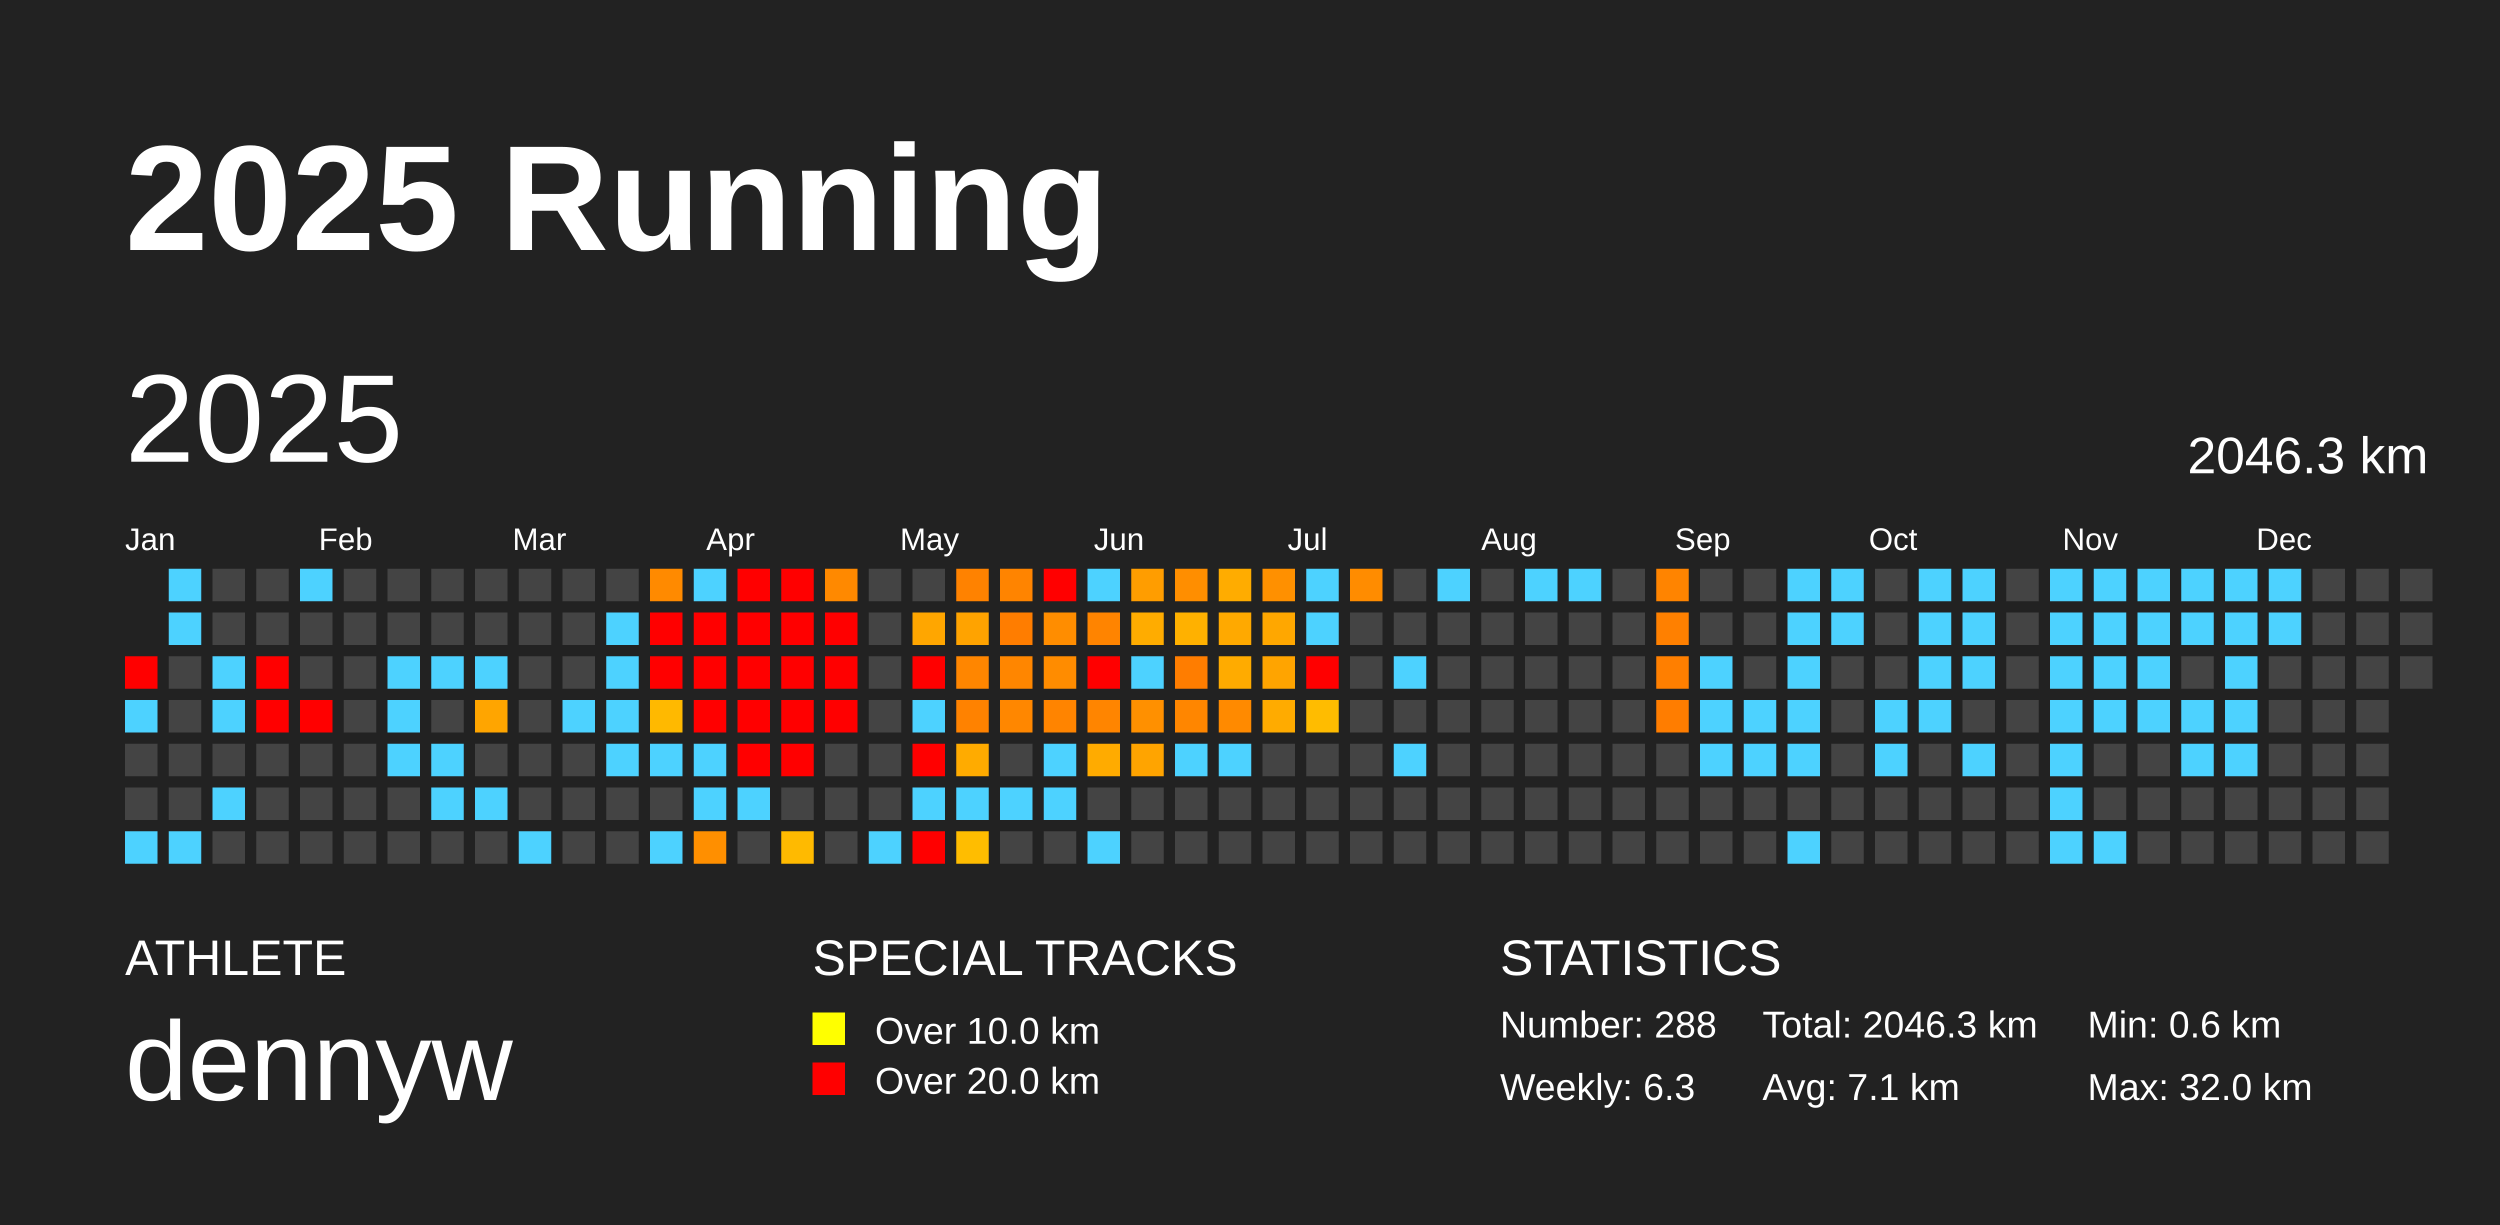
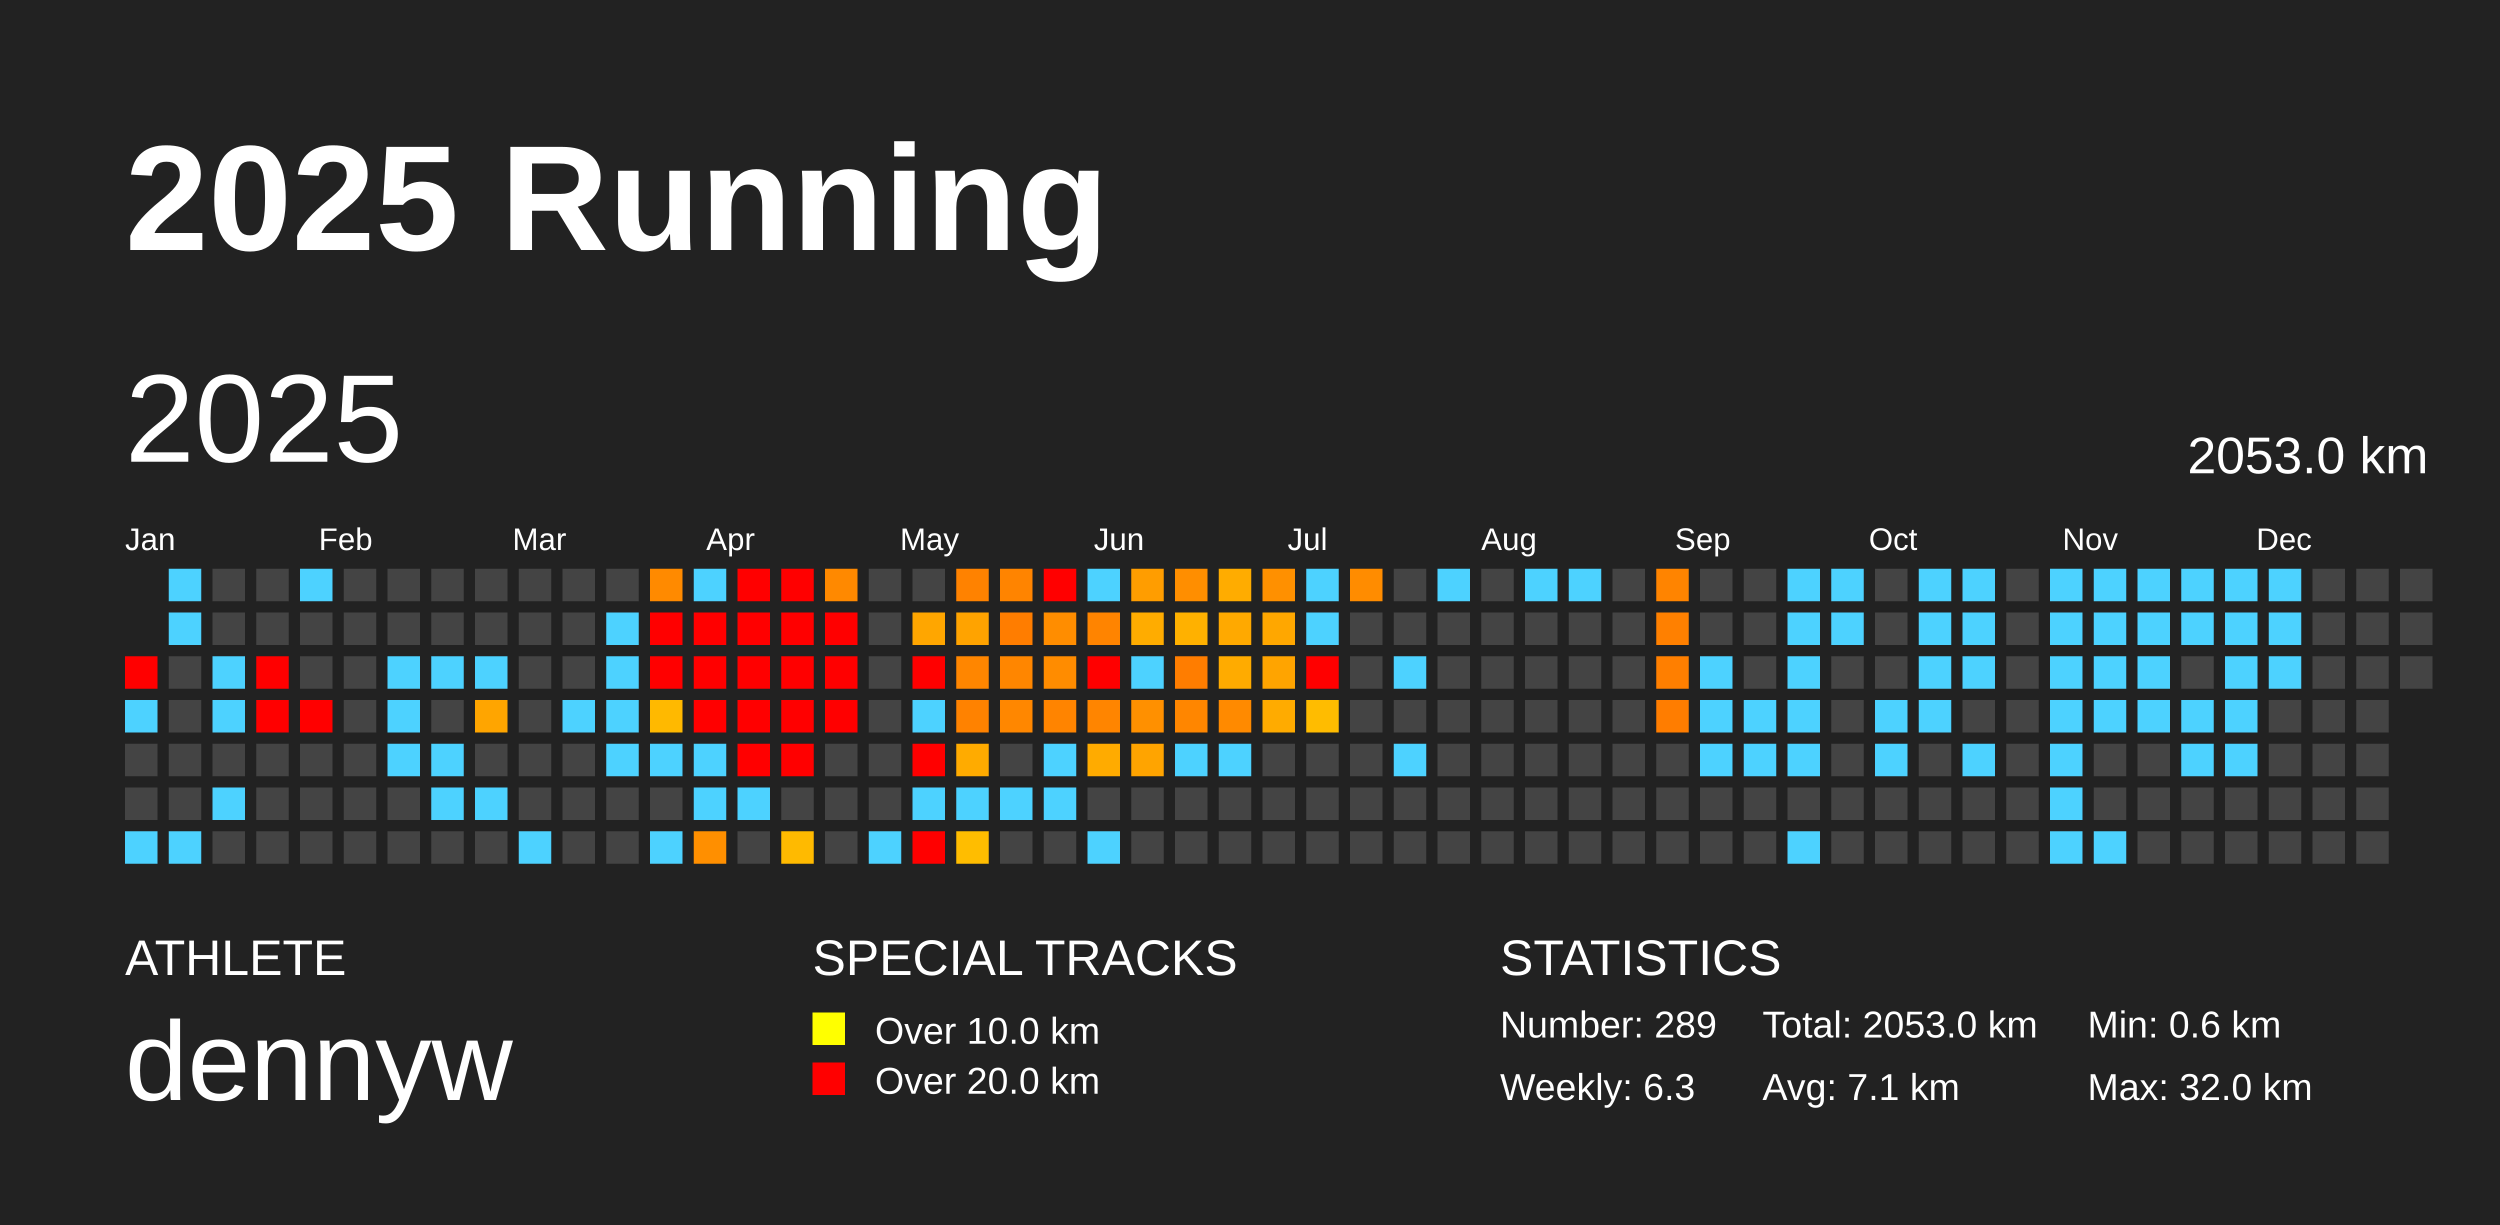
<svg xmlns="http://www.w3.org/2000/svg" baseProfile="full" height="98mm" version="1.1" viewBox="0,0,200,98" width="200mm">
  <defs />
  <rect fill="#222222" height="98" width="200" x="0" y="0" />
  <text fill="#FFFFFF" style="font-size:12px; font-family:Arial; font-weight:bold;" x="10" y="20">2025 Running</text>
  <text fill="#FFFFFF" style="font-size:4px; font-family:Arial" x="10" y="78">ATHLETE</text>
  <text fill="#FFFFFF" style="font-size:9px; font-family:Arial" x="10" y="88">dennyw</text>
  <text fill="#FFFFFF" style="font-size:4px; font-family:Arial" x="65" y="78">SPECIAL TRACKS</text>
  <rect fill="yellow" height="2.6" width="2.6" x="65" y="81" />
  <text fill="#FFFFFF" style="font-size:3px; font-family:Arial" x="70" y="83.5">Over 10.0 km</text>
  <rect fill="red" height="2.6" width="2.6" x="65" y="85" />
  <text fill="#FFFFFF" style="font-size:3px; font-family:Arial" x="70" y="87.5">Over 20.0 km</text>
  <text fill="#FFFFFF" style="font-size:4px; font-family:Arial" x="120" y="78">STATISTICS</text>
-   <text fill="#FFFFFF" style="font-size:3px; font-family:Arial" x="120" y="83">Number: 288</text>
+   <text fill="#FFFFFF" style="font-size:3px; font-family:Arial" x="120" y="83">Number: 289</text>
  <text fill="#FFFFFF" style="font-size:3px; font-family:Arial" x="120" y="88">Weekly: 6.3</text>
-   <text fill="#FFFFFF" style="font-size:3px; font-family:Arial" x="141" y="83">Total: 2046.3 km</text>
+   <text fill="#FFFFFF" style="font-size:3px; font-family:Arial" x="141" y="83">Total: 2053.0 km</text>
  <text fill="#FFFFFF" style="font-size:3px; font-family:Arial" x="141" y="88">Avg: 7.1 km</text>
  <text fill="#FFFFFF" style="font-size:3px; font-family:Arial" x="167" y="83">Min: 0.6 km</text>
  <text fill="#FFFFFF" style="font-size:3px; font-family:Arial" x="167" y="88">Max: 32.0 km</text>
  <text dominant-baseline="hanging" fill="#FFFFFF" style="font-size:10.0px; font-family:Arial;" x="10" y="30">2025</text>
-   <text dominant-baseline="hanging" fill="#FFFFFF" style="font-size:4.125px; font-family:Arial;" x="175" y="35">2046.3 km</text>
+   <text dominant-baseline="hanging" fill="#FFFFFF" style="font-size:4.125px; font-family:Arial;" x="175" y="35">2053.0 km</text>
  <text fill="#FFFFFF" style="font-size:2.5px; font-family:Arial" x="10.0" y="44">Jan</text>
  <text fill="#FFFFFF" style="font-size:2.5px; font-family:Arial" x="25.5" y="44">Feb</text>
  <text fill="#FFFFFF" style="font-size:2.5px; font-family:Arial" x="41.0" y="44">Mar</text>
  <text fill="#FFFFFF" style="font-size:2.5px; font-family:Arial" x="56.5" y="44">Apr</text>
  <text fill="#FFFFFF" style="font-size:2.5px; font-family:Arial" x="72.0" y="44">May</text>
  <text fill="#FFFFFF" style="font-size:2.5px; font-family:Arial" x="87.5" y="44">Jun</text>
  <text fill="#FFFFFF" style="font-size:2.5px; font-family:Arial" x="103.0" y="44">Jul</text>
  <text fill="#FFFFFF" style="font-size:2.5px; font-family:Arial" x="118.5" y="44">Aug</text>
  <text fill="#FFFFFF" style="font-size:2.5px; font-family:Arial" x="134.0" y="44">Sep</text>
  <text fill="#FFFFFF" style="font-size:2.5px; font-family:Arial" x="149.5" y="44">Oct</text>
  <text fill="#FFFFFF" style="font-size:2.5px; font-family:Arial" x="165.0" y="44">Nov</text>
  <text fill="#FFFFFF" style="font-size:2.5px; font-family:Arial" x="180.5" y="44">Dec</text>
  <rect fill="red" height="2.6" width="2.6" x="10.0" y="52.5" />
  <rect fill="#4dd2ff" height="2.6" width="2.6" x="10.0" y="56.0" />
  <rect fill="#444444" height="2.6" width="2.6" x="10.0" y="59.5" />
  <rect fill="#444444" height="2.6" width="2.6" x="10.0" y="63.0" />
  <rect fill="#4dd2ff" height="2.6" width="2.6" x="10.0" y="66.5" />
  <rect fill="#4dd2ff" height="2.6" width="2.6" x="13.5" y="45.5" />
  <rect fill="#4dd2ff" height="2.6" width="2.6" x="13.5" y="49.0" />
  <rect fill="#444444" height="2.6" width="2.6" x="13.5" y="52.5" />
  <rect fill="#444444" height="2.6" width="2.6" x="13.5" y="56.0" />
  <rect fill="#444444" height="2.6" width="2.6" x="13.5" y="59.5" />
  <rect fill="#444444" height="2.6" width="2.6" x="13.5" y="63.0" />
  <rect fill="#4dd2ff" height="2.6" width="2.6" x="13.5" y="66.5" />
  <rect fill="#444444" height="2.6" width="2.6" x="17.0" y="45.5" />
  <rect fill="#444444" height="2.6" width="2.6" x="17.0" y="49.0" />
  <rect fill="#4dd2ff" height="2.6" width="2.6" x="17.0" y="52.5" />
  <rect fill="#4dd2ff" height="2.6" width="2.6" x="17.0" y="56.0" />
  <rect fill="#444444" height="2.6" width="2.6" x="17.0" y="59.5" />
  <rect fill="#4dd2ff" height="2.6" width="2.6" x="17.0" y="63.0" />
  <rect fill="#444444" height="2.6" width="2.6" x="17.0" y="66.5" />
  <rect fill="#444444" height="2.6" width="2.6" x="20.5" y="45.5" />
  <rect fill="#444444" height="2.6" width="2.6" x="20.5" y="49.0" />
  <rect fill="red" height="2.6" width="2.6" x="20.5" y="52.5" />
  <rect fill="red" height="2.6" width="2.6" x="20.5" y="56.0" />
  <rect fill="#444444" height="2.6" width="2.6" x="20.5" y="59.5" />
  <rect fill="#444444" height="2.6" width="2.6" x="20.5" y="63.0" />
  <rect fill="#444444" height="2.6" width="2.6" x="20.5" y="66.5" />
  <rect fill="#4dd2ff" height="2.6" width="2.6" x="24.0" y="45.5" />
  <rect fill="#444444" height="2.6" width="2.6" x="24.0" y="49.0" />
  <rect fill="#444444" height="2.6" width="2.6" x="24.0" y="52.5" />
  <rect fill="red" height="2.6" width="2.6" x="24.0" y="56.0" />
  <rect fill="#444444" height="2.6" width="2.6" x="24.0" y="59.5" />
  <rect fill="#444444" height="2.6" width="2.6" x="24.0" y="63.0" />
  <rect fill="#444444" height="2.6" width="2.6" x="24.0" y="66.5" />
  <rect fill="#444444" height="2.6" width="2.6" x="27.5" y="45.5" />
  <rect fill="#444444" height="2.6" width="2.6" x="27.5" y="49.0" />
  <rect fill="#444444" height="2.6" width="2.6" x="27.5" y="52.5" />
  <rect fill="#444444" height="2.6" width="2.6" x="27.5" y="56.0" />
  <rect fill="#444444" height="2.6" width="2.6" x="27.5" y="59.5" />
  <rect fill="#444444" height="2.6" width="2.6" x="27.5" y="63.0" />
  <rect fill="#444444" height="2.6" width="2.6" x="27.5" y="66.5" />
  <rect fill="#444444" height="2.6" width="2.6" x="31.0" y="45.5" />
  <rect fill="#444444" height="2.6" width="2.6" x="31.0" y="49.0" />
  <rect fill="#4dd2ff" height="2.6" width="2.6" x="31.0" y="52.5" />
  <rect fill="#4dd2ff" height="2.6" width="2.6" x="31.0" y="56.0" />
  <rect fill="#4dd2ff" height="2.6" width="2.6" x="31.0" y="59.5" />
  <rect fill="#444444" height="2.6" width="2.6" x="31.0" y="63.0" />
  <rect fill="#444444" height="2.6" width="2.6" x="31.0" y="66.5" />
  <rect fill="#444444" height="2.6" width="2.6" x="34.5" y="45.5" />
  <rect fill="#444444" height="2.6" width="2.6" x="34.5" y="49.0" />
  <rect fill="#4dd2ff" height="2.6" width="2.6" x="34.5" y="52.5" />
  <rect fill="#444444" height="2.6" width="2.6" x="34.5" y="56.0" />
  <rect fill="#4dd2ff" height="2.6" width="2.6" x="34.5" y="59.5" />
  <rect fill="#4dd2ff" height="2.6" width="2.6" x="34.5" y="63.0" />
  <rect fill="#444444" height="2.6" width="2.6" x="34.5" y="66.5" />
  <rect fill="#444444" height="2.6" width="2.6" x="38.0" y="45.5" />
  <rect fill="#444444" height="2.6" width="2.6" x="38.0" y="49.0" />
  <rect fill="#4dd2ff" height="2.6" width="2.6" x="38.0" y="52.5" />
  <rect fill="#ffa500" height="2.6" width="2.6" x="38.0" y="56.0" />
  <rect fill="#444444" height="2.6" width="2.6" x="38.0" y="59.5" />
  <rect fill="#4dd2ff" height="2.6" width="2.6" x="38.0" y="63.0" />
  <rect fill="#444444" height="2.6" width="2.6" x="38.0" y="66.5" />
  <rect fill="#444444" height="2.6" width="2.6" x="41.5" y="45.5" />
  <rect fill="#444444" height="2.6" width="2.6" x="41.5" y="49.0" />
  <rect fill="#444444" height="2.6" width="2.6" x="41.5" y="52.5" />
  <rect fill="#444444" height="2.6" width="2.6" x="41.5" y="56.0" />
  <rect fill="#444444" height="2.6" width="2.6" x="41.5" y="59.5" />
  <rect fill="#444444" height="2.6" width="2.6" x="41.5" y="63.0" />
  <rect fill="#4dd2ff" height="2.6" width="2.6" x="41.5" y="66.5" />
  <rect fill="#444444" height="2.6" width="2.6" x="45.0" y="45.5" />
  <rect fill="#444444" height="2.6" width="2.6" x="45.0" y="49.0" />
  <rect fill="#444444" height="2.6" width="2.6" x="45.0" y="52.5" />
  <rect fill="#4dd2ff" height="2.6" width="2.6" x="45.0" y="56.0" />
  <rect fill="#444444" height="2.6" width="2.6" x="45.0" y="59.5" />
  <rect fill="#444444" height="2.6" width="2.6" x="45.0" y="63.0" />
  <rect fill="#444444" height="2.6" width="2.6" x="45.0" y="66.5" />
  <rect fill="#444444" height="2.6" width="2.6" x="48.5" y="45.5" />
  <rect fill="#4dd2ff" height="2.6" width="2.6" x="48.5" y="49.0" />
  <rect fill="#4dd2ff" height="2.6" width="2.6" x="48.5" y="52.5" />
  <rect fill="#4dd2ff" height="2.6" width="2.6" x="48.5" y="56.0" />
  <rect fill="#4dd2ff" height="2.6" width="2.6" x="48.5" y="59.5" />
  <rect fill="#444444" height="2.6" width="2.6" x="48.5" y="63.0" />
  <rect fill="#444444" height="2.6" width="2.6" x="48.5" y="66.5" />
  <rect fill="#ff8a00" height="2.6" width="2.6" x="52.0" y="45.5" />
  <rect fill="red" height="2.6" width="2.6" x="52.0" y="49.0" />
  <rect fill="red" height="2.6" width="2.6" x="52.0" y="52.5" />
  <rect fill="#ffb900" height="2.6" width="2.6" x="52.0" y="56.0" />
  <rect fill="#4dd2ff" height="2.6" width="2.6" x="52.0" y="59.5" />
  <rect fill="#444444" height="2.6" width="2.6" x="52.0" y="63.0" />
  <rect fill="#4dd2ff" height="2.6" width="2.6" x="52.0" y="66.5" />
  <rect fill="#4dd2ff" height="2.6" width="2.6" x="55.5" y="45.5" />
  <rect fill="red" height="2.6" width="2.6" x="55.5" y="49.0" />
  <rect fill="red" height="2.6" width="2.6" x="55.5" y="52.5" />
  <rect fill="red" height="2.6" width="2.6" x="55.5" y="56.0" />
  <rect fill="#4dd2ff" height="2.6" width="2.6" x="55.5" y="59.5" />
  <rect fill="#4dd2ff" height="2.6" width="2.6" x="55.5" y="63.0" />
  <rect fill="#ff8f00" height="2.6" width="2.6" x="55.5" y="66.5" />
  <rect fill="red" height="2.6" width="2.6" x="59.0" y="45.5" />
  <rect fill="red" height="2.6" width="2.6" x="59.0" y="49.0" />
  <rect fill="red" height="2.6" width="2.6" x="59.0" y="52.5" />
  <rect fill="red" height="2.6" width="2.6" x="59.0" y="56.0" />
  <rect fill="red" height="2.6" width="2.6" x="59.0" y="59.5" />
  <rect fill="#4dd2ff" height="2.6" width="2.6" x="59.0" y="63.0" />
  <rect fill="#444444" height="2.6" width="2.6" x="59.0" y="66.5" />
  <rect fill="red" height="2.6" width="2.6" x="62.5" y="45.5" />
  <rect fill="red" height="2.6" width="2.6" x="62.5" y="49.0" />
  <rect fill="red" height="2.6" width="2.6" x="62.5" y="52.5" />
  <rect fill="red" height="2.6" width="2.6" x="62.5" y="56.0" />
  <rect fill="red" height="2.6" width="2.6" x="62.5" y="59.5" />
  <rect fill="#444444" height="2.6" width="2.6" x="62.5" y="63.0" />
  <rect fill="#ffba00" height="2.6" width="2.6" x="62.5" y="66.5" />
  <rect fill="#ff8900" height="2.6" width="2.6" x="66.0" y="45.5" />
  <rect fill="red" height="2.6" width="2.6" x="66.0" y="49.0" />
  <rect fill="red" height="2.6" width="2.6" x="66.0" y="52.5" />
  <rect fill="red" height="2.6" width="2.6" x="66.0" y="56.0" />
  <rect fill="#444444" height="2.6" width="2.6" x="66.0" y="59.5" />
  <rect fill="#444444" height="2.6" width="2.6" x="66.0" y="63.0" />
  <rect fill="#444444" height="2.6" width="2.6" x="66.0" y="66.5" />
  <rect fill="#444444" height="2.6" width="2.6" x="69.5" y="45.5" />
  <rect fill="#444444" height="2.6" width="2.6" x="69.5" y="49.0" />
  <rect fill="#444444" height="2.6" width="2.6" x="69.5" y="52.5" />
  <rect fill="#444444" height="2.6" width="2.6" x="69.5" y="56.0" />
  <rect fill="#444444" height="2.6" width="2.6" x="69.5" y="59.5" />
  <rect fill="#444444" height="2.6" width="2.6" x="69.5" y="63.0" />
  <rect fill="#4dd2ff" height="2.6" width="2.6" x="69.5" y="66.5" />
  <rect fill="#444444" height="2.6" width="2.6" x="73.0" y="45.5" />
  <rect fill="#ffa600" height="2.6" width="2.6" x="73.0" y="49.0" />
  <rect fill="red" height="2.6" width="2.6" x="73.0" y="52.5" />
  <rect fill="#4dd2ff" height="2.6" width="2.6" x="73.0" y="56.0" />
  <rect fill="red" height="2.6" width="2.6" x="73.0" y="59.5" />
  <rect fill="#4dd2ff" height="2.6" width="2.6" x="73.0" y="63.0" />
  <rect fill="red" height="2.6" width="2.6" x="73.0" y="66.5" />
  <rect fill="#ff8200" height="2.6" width="2.6" x="76.5" y="45.5" />
  <rect fill="#ffa300" height="2.6" width="2.6" x="76.5" y="49.0" />
  <rect fill="#ff8600" height="2.6" width="2.6" x="76.5" y="52.5" />
  <rect fill="#ff8200" height="2.6" width="2.6" x="76.5" y="56.0" />
  <rect fill="#ffab00" height="2.6" width="2.6" x="76.5" y="59.5" />
  <rect fill="#4dd2ff" height="2.6" width="2.6" x="76.5" y="63.0" />
  <rect fill="#ffbd00" height="2.6" width="2.6" x="76.5" y="66.5" />
  <rect fill="#ff8400" height="2.6" width="2.6" x="80.0" y="45.5" />
  <rect fill="#ff7d00" height="2.6" width="2.6" x="80.0" y="49.0" />
  <rect fill="#ff8600" height="2.6" width="2.6" x="80.0" y="52.5" />
  <rect fill="#ff8700" height="2.6" width="2.6" x="80.0" y="56.0" />
  <rect fill="#444444" height="2.6" width="2.6" x="80.0" y="59.5" />
  <rect fill="#4dd2ff" height="2.6" width="2.6" x="80.0" y="63.0" />
  <rect fill="#444444" height="2.6" width="2.6" x="80.0" y="66.5" />
  <rect fill="red" height="2.6" width="2.6" x="83.5" y="45.5" />
  <rect fill="#ff8d00" height="2.6" width="2.6" x="83.5" y="49.0" />
  <rect fill="#ff8c00" height="2.6" width="2.6" x="83.5" y="52.5" />
  <rect fill="#ff8400" height="2.6" width="2.6" x="83.5" y="56.0" />
  <rect fill="#4dd2ff" height="2.6" width="2.6" x="83.5" y="59.5" />
  <rect fill="#4dd2ff" height="2.6" width="2.6" x="83.5" y="63.0" />
  <rect fill="#444444" height="2.6" width="2.6" x="83.5" y="66.5" />
  <rect fill="#4dd2ff" height="2.6" width="2.6" x="87.0" y="45.5" />
  <rect fill="#ff8400" height="2.6" width="2.6" x="87.0" y="49.0" />
  <rect fill="red" height="2.6" width="2.6" x="87.0" y="52.5" />
  <rect fill="#ff8500" height="2.6" width="2.6" x="87.0" y="56.0" />
  <rect fill="#ffab00" height="2.6" width="2.6" x="87.0" y="59.5" />
  <rect fill="#444444" height="2.6" width="2.6" x="87.0" y="63.0" />
  <rect fill="#4dd2ff" height="2.6" width="2.6" x="87.0" y="66.5" />
  <rect fill="#ff9d00" height="2.6" width="2.6" x="90.5" y="45.5" />
  <rect fill="#ffac00" height="2.6" width="2.6" x="90.5" y="49.0" />
  <rect fill="#4dd2ff" height="2.6" width="2.6" x="90.5" y="52.5" />
  <rect fill="#ff9000" height="2.6" width="2.6" x="90.5" y="56.0" />
  <rect fill="#ffa400" height="2.6" width="2.6" x="90.5" y="59.5" />
  <rect fill="#444444" height="2.6" width="2.6" x="90.5" y="63.0" />
  <rect fill="#444444" height="2.6" width="2.6" x="90.5" y="66.5" />
  <rect fill="#ff8e00" height="2.6" width="2.6" x="94.0" y="45.5" />
  <rect fill="#ffb100" height="2.6" width="2.6" x="94.0" y="49.0" />
  <rect fill="#ff7d00" height="2.6" width="2.6" x="94.0" y="52.5" />
  <rect fill="#ff8600" height="2.6" width="2.6" x="94.0" y="56.0" />
  <rect fill="#4dd2ff" height="2.6" width="2.6" x="94.0" y="59.5" />
  <rect fill="#444444" height="2.6" width="2.6" x="94.0" y="63.0" />
  <rect fill="#444444" height="2.6" width="2.6" x="94.0" y="66.5" />
  <rect fill="#ffac00" height="2.6" width="2.6" x="97.5" y="45.5" />
  <rect fill="#ffa900" height="2.6" width="2.6" x="97.5" y="49.0" />
  <rect fill="#ffab00" height="2.6" width="2.6" x="97.5" y="52.5" />
  <rect fill="#ff8a00" height="2.6" width="2.6" x="97.5" y="56.0" />
  <rect fill="#4dd2ff" height="2.6" width="2.6" x="97.5" y="59.5" />
  <rect fill="#444444" height="2.6" width="2.6" x="97.5" y="63.0" />
  <rect fill="#444444" height="2.6" width="2.6" x="97.5" y="66.5" />
  <rect fill="#ff9000" height="2.6" width="2.6" x="101.0" y="45.5" />
  <rect fill="#ffa700" height="2.6" width="2.6" x="101.0" y="49.0" />
  <rect fill="#ffa400" height="2.6" width="2.6" x="101.0" y="52.5" />
  <rect fill="#ffab00" height="2.6" width="2.6" x="101.0" y="56.0" />
  <rect fill="#444444" height="2.6" width="2.6" x="101.0" y="59.5" />
  <rect fill="#444444" height="2.6" width="2.6" x="101.0" y="63.0" />
  <rect fill="#444444" height="2.6" width="2.6" x="101.0" y="66.5" />
  <rect fill="#4dd2ff" height="2.6" width="2.6" x="104.5" y="45.5" />
  <rect fill="#4dd2ff" height="2.6" width="2.6" x="104.5" y="49.0" />
  <rect fill="red" height="2.6" width="2.6" x="104.5" y="52.5" />
  <rect fill="#ffbc00" height="2.6" width="2.6" x="104.5" y="56.0" />
  <rect fill="#444444" height="2.6" width="2.6" x="104.5" y="59.5" />
  <rect fill="#444444" height="2.6" width="2.6" x="104.5" y="63.0" />
  <rect fill="#444444" height="2.6" width="2.6" x="104.5" y="66.5" />
  <rect fill="#ff8c00" height="2.6" width="2.6" x="108.0" y="45.5" />
  <rect fill="#444444" height="2.6" width="2.6" x="108.0" y="49.0" />
  <rect fill="#444444" height="2.6" width="2.6" x="108.0" y="52.5" />
  <rect fill="#444444" height="2.6" width="2.6" x="108.0" y="56.0" />
  <rect fill="#444444" height="2.6" width="2.6" x="108.0" y="59.5" />
  <rect fill="#444444" height="2.6" width="2.6" x="108.0" y="63.0" />
  <rect fill="#444444" height="2.6" width="2.6" x="108.0" y="66.5" />
  <rect fill="#444444" height="2.6" width="2.6" x="111.5" y="45.5" />
  <rect fill="#444444" height="2.6" width="2.6" x="111.5" y="49.0" />
  <rect fill="#4dd2ff" height="2.6" width="2.6" x="111.5" y="52.5" />
  <rect fill="#444444" height="2.6" width="2.6" x="111.5" y="56.0" />
  <rect fill="#4dd2ff" height="2.6" width="2.6" x="111.5" y="59.5" />
  <rect fill="#444444" height="2.6" width="2.6" x="111.5" y="63.0" />
  <rect fill="#444444" height="2.6" width="2.6" x="111.5" y="66.5" />
  <rect fill="#4dd2ff" height="2.6" width="2.6" x="115.0" y="45.5" />
  <rect fill="#444444" height="2.6" width="2.6" x="115.0" y="49.0" />
  <rect fill="#444444" height="2.6" width="2.6" x="115.0" y="52.5" />
  <rect fill="#444444" height="2.6" width="2.6" x="115.0" y="56.0" />
  <rect fill="#444444" height="2.6" width="2.6" x="115.0" y="59.5" />
  <rect fill="#444444" height="2.6" width="2.6" x="115.0" y="63.0" />
  <rect fill="#444444" height="2.6" width="2.6" x="115.0" y="66.5" />
  <rect fill="#444444" height="2.6" width="2.6" x="118.5" y="45.5" />
  <rect fill="#444444" height="2.6" width="2.6" x="118.5" y="49.0" />
  <rect fill="#444444" height="2.6" width="2.6" x="118.5" y="52.5" />
  <rect fill="#444444" height="2.6" width="2.6" x="118.5" y="56.0" />
  <rect fill="#444444" height="2.6" width="2.6" x="118.5" y="59.5" />
  <rect fill="#444444" height="2.6" width="2.6" x="118.5" y="63.0" />
  <rect fill="#444444" height="2.6" width="2.6" x="118.5" y="66.5" />
  <rect fill="#4dd2ff" height="2.6" width="2.6" x="122.0" y="45.5" />
  <rect fill="#444444" height="2.6" width="2.6" x="122.0" y="49.0" />
  <rect fill="#444444" height="2.6" width="2.6" x="122.0" y="52.5" />
  <rect fill="#444444" height="2.6" width="2.6" x="122.0" y="56.0" />
  <rect fill="#444444" height="2.6" width="2.6" x="122.0" y="59.5" />
  <rect fill="#444444" height="2.6" width="2.6" x="122.0" y="63.0" />
  <rect fill="#444444" height="2.6" width="2.6" x="122.0" y="66.5" />
  <rect fill="#4dd2ff" height="2.6" width="2.6" x="125.5" y="45.5" />
  <rect fill="#444444" height="2.6" width="2.6" x="125.5" y="49.0" />
  <rect fill="#444444" height="2.6" width="2.6" x="125.5" y="52.5" />
  <rect fill="#444444" height="2.6" width="2.6" x="125.5" y="56.0" />
  <rect fill="#444444" height="2.6" width="2.6" x="125.5" y="59.5" />
  <rect fill="#444444" height="2.6" width="2.6" x="125.5" y="63.0" />
  <rect fill="#444444" height="2.6" width="2.6" x="125.5" y="66.5" />
  <rect fill="#444444" height="2.6" width="2.6" x="129.0" y="45.5" />
  <rect fill="#444444" height="2.6" width="2.6" x="129.0" y="49.0" />
  <rect fill="#444444" height="2.6" width="2.6" x="129.0" y="52.5" />
  <rect fill="#444444" height="2.6" width="2.6" x="129.0" y="56.0" />
  <rect fill="#444444" height="2.6" width="2.6" x="129.0" y="59.5" />
  <rect fill="#444444" height="2.6" width="2.6" x="129.0" y="63.0" />
  <rect fill="#444444" height="2.6" width="2.6" x="129.0" y="66.5" />
  <rect fill="#ff8400" height="2.6" width="2.6" x="132.5" y="45.5" />
  <rect fill="#ff8000" height="2.6" width="2.6" x="132.5" y="49.0" />
  <rect fill="#ff7f00" height="2.6" width="2.6" x="132.5" y="52.5" />
  <rect fill="#ff7d00" height="2.6" width="2.6" x="132.5" y="56.0" />
  <rect fill="#444444" height="2.6" width="2.6" x="132.5" y="59.5" />
  <rect fill="#444444" height="2.6" width="2.6" x="132.5" y="63.0" />
  <rect fill="#444444" height="2.6" width="2.6" x="132.5" y="66.5" />
  <rect fill="#444444" height="2.6" width="2.6" x="136.0" y="45.5" />
  <rect fill="#444444" height="2.6" width="2.6" x="136.0" y="49.0" />
  <rect fill="#4dd2ff" height="2.6" width="2.6" x="136.0" y="52.5" />
  <rect fill="#4dd2ff" height="2.6" width="2.6" x="136.0" y="56.0" />
  <rect fill="#4dd2ff" height="2.6" width="2.6" x="136.0" y="59.5" />
  <rect fill="#444444" height="2.6" width="2.6" x="136.0" y="63.0" />
  <rect fill="#444444" height="2.6" width="2.6" x="136.0" y="66.5" />
  <rect fill="#444444" height="2.6" width="2.6" x="139.5" y="45.5" />
  <rect fill="#444444" height="2.6" width="2.6" x="139.5" y="49.0" />
  <rect fill="#444444" height="2.6" width="2.6" x="139.5" y="52.5" />
  <rect fill="#4dd2ff" height="2.6" width="2.6" x="139.5" y="56.0" />
  <rect fill="#4dd2ff" height="2.6" width="2.6" x="139.5" y="59.5" />
  <rect fill="#444444" height="2.6" width="2.6" x="139.5" y="63.0" />
  <rect fill="#444444" height="2.6" width="2.6" x="139.5" y="66.5" />
  <rect fill="#4dd2ff" height="2.6" width="2.6" x="143.0" y="45.5" />
  <rect fill="#4dd2ff" height="2.6" width="2.6" x="143.0" y="49.0" />
  <rect fill="#4dd2ff" height="2.6" width="2.6" x="143.0" y="52.5" />
  <rect fill="#4dd2ff" height="2.6" width="2.6" x="143.0" y="56.0" />
  <rect fill="#4dd2ff" height="2.6" width="2.6" x="143.0" y="59.5" />
  <rect fill="#444444" height="2.6" width="2.6" x="143.0" y="63.0" />
  <rect fill="#4dd2ff" height="2.6" width="2.6" x="143.0" y="66.5" />
  <rect fill="#4dd2ff" height="2.6" width="2.6" x="146.5" y="45.5" />
  <rect fill="#4dd2ff" height="2.6" width="2.6" x="146.5" y="49.0" />
  <rect fill="#444444" height="2.6" width="2.6" x="146.5" y="52.5" />
  <rect fill="#444444" height="2.6" width="2.6" x="146.5" y="56.0" />
  <rect fill="#444444" height="2.6" width="2.6" x="146.5" y="59.5" />
  <rect fill="#444444" height="2.6" width="2.6" x="146.5" y="63.0" />
  <rect fill="#444444" height="2.6" width="2.6" x="146.5" y="66.5" />
  <rect fill="#444444" height="2.6" width="2.6" x="150.0" y="45.5" />
  <rect fill="#444444" height="2.6" width="2.6" x="150.0" y="49.0" />
  <rect fill="#444444" height="2.6" width="2.6" x="150.0" y="52.5" />
  <rect fill="#4dd2ff" height="2.6" width="2.6" x="150.0" y="56.0" />
  <rect fill="#4dd2ff" height="2.6" width="2.6" x="150.0" y="59.5" />
  <rect fill="#444444" height="2.6" width="2.6" x="150.0" y="63.0" />
  <rect fill="#444444" height="2.6" width="2.6" x="150.0" y="66.5" />
  <rect fill="#4dd2ff" height="2.6" width="2.6" x="153.5" y="45.5" />
  <rect fill="#4dd2ff" height="2.6" width="2.6" x="153.5" y="49.0" />
  <rect fill="#4dd2ff" height="2.6" width="2.6" x="153.5" y="52.5" />
  <rect fill="#4dd2ff" height="2.6" width="2.6" x="153.5" y="56.0" />
  <rect fill="#444444" height="2.6" width="2.6" x="153.5" y="59.5" />
  <rect fill="#444444" height="2.6" width="2.6" x="153.5" y="63.0" />
  <rect fill="#444444" height="2.6" width="2.6" x="153.5" y="66.5" />
  <rect fill="#4dd2ff" height="2.6" width="2.6" x="157.0" y="45.5" />
  <rect fill="#4dd2ff" height="2.6" width="2.6" x="157.0" y="49.0" />
  <rect fill="#4dd2ff" height="2.6" width="2.6" x="157.0" y="52.5" />
  <rect fill="#444444" height="2.6" width="2.6" x="157.0" y="56.0" />
  <rect fill="#4dd2ff" height="2.6" width="2.6" x="157.0" y="59.5" />
  <rect fill="#444444" height="2.6" width="2.6" x="157.0" y="63.0" />
  <rect fill="#444444" height="2.6" width="2.6" x="157.0" y="66.5" />
  <rect fill="#444444" height="2.6" width="2.6" x="160.5" y="45.5" />
  <rect fill="#444444" height="2.6" width="2.6" x="160.5" y="49.0" />
  <rect fill="#444444" height="2.6" width="2.6" x="160.5" y="52.5" />
  <rect fill="#444444" height="2.6" width="2.6" x="160.5" y="56.0" />
  <rect fill="#444444" height="2.6" width="2.6" x="160.5" y="59.5" />
  <rect fill="#444444" height="2.6" width="2.6" x="160.5" y="63.0" />
  <rect fill="#444444" height="2.6" width="2.6" x="160.5" y="66.5" />
  <rect fill="#4dd2ff" height="2.6" width="2.6" x="164.0" y="45.5" />
  <rect fill="#4dd2ff" height="2.6" width="2.6" x="164.0" y="49.0" />
  <rect fill="#4dd2ff" height="2.6" width="2.6" x="164.0" y="52.5" />
  <rect fill="#4dd2ff" height="2.6" width="2.6" x="164.0" y="56.0" />
  <rect fill="#4dd2ff" height="2.6" width="2.6" x="164.0" y="59.5" />
  <rect fill="#4dd2ff" height="2.6" width="2.6" x="164.0" y="63.0" />
  <rect fill="#4dd2ff" height="2.6" width="2.6" x="164.0" y="66.5" />
  <rect fill="#4dd2ff" height="2.6" width="2.6" x="167.5" y="45.5" />
  <rect fill="#4dd2ff" height="2.6" width="2.6" x="167.5" y="49.0" />
  <rect fill="#4dd2ff" height="2.6" width="2.6" x="167.5" y="52.5" />
  <rect fill="#4dd2ff" height="2.6" width="2.6" x="167.5" y="56.0" />
  <rect fill="#444444" height="2.6" width="2.6" x="167.5" y="59.5" />
  <rect fill="#444444" height="2.6" width="2.6" x="167.5" y="63.0" />
  <rect fill="#4dd2ff" height="2.6" width="2.6" x="167.5" y="66.5" />
  <rect fill="#4dd2ff" height="2.6" width="2.6" x="171.0" y="45.5" />
  <rect fill="#4dd2ff" height="2.6" width="2.6" x="171.0" y="49.0" />
  <rect fill="#4dd2ff" height="2.6" width="2.6" x="171.0" y="52.5" />
  <rect fill="#4dd2ff" height="2.6" width="2.6" x="171.0" y="56.0" />
  <rect fill="#444444" height="2.6" width="2.6" x="171.0" y="59.5" />
  <rect fill="#444444" height="2.6" width="2.6" x="171.0" y="63.0" />
  <rect fill="#444444" height="2.6" width="2.6" x="171.0" y="66.5" />
  <rect fill="#4dd2ff" height="2.6" width="2.6" x="174.5" y="45.5" />
  <rect fill="#4dd2ff" height="2.6" width="2.6" x="174.5" y="49.0" />
  <rect fill="#444444" height="2.6" width="2.6" x="174.5" y="52.5" />
  <rect fill="#4dd2ff" height="2.6" width="2.6" x="174.5" y="56.0" />
  <rect fill="#4dd2ff" height="2.6" width="2.6" x="174.5" y="59.5" />
  <rect fill="#444444" height="2.6" width="2.6" x="174.5" y="63.0" />
  <rect fill="#444444" height="2.6" width="2.6" x="174.5" y="66.5" />
  <rect fill="#4dd2ff" height="2.6" width="2.6" x="178.0" y="45.5" />
  <rect fill="#4dd2ff" height="2.6" width="2.6" x="178.0" y="49.0" />
  <rect fill="#4dd2ff" height="2.6" width="2.6" x="178.0" y="52.5" />
  <rect fill="#4dd2ff" height="2.6" width="2.6" x="178.0" y="56.0" />
  <rect fill="#4dd2ff" height="2.6" width="2.6" x="178.0" y="59.5" />
  <rect fill="#444444" height="2.6" width="2.6" x="178.0" y="63.0" />
  <rect fill="#444444" height="2.6" width="2.6" x="178.0" y="66.5" />
  <rect fill="#4dd2ff" height="2.6" width="2.6" x="181.5" y="45.5" />
  <rect fill="#4dd2ff" height="2.6" width="2.6" x="181.5" y="49.0" />
-   <rect fill="#444444" height="2.6" width="2.6" x="181.5" y="52.5" />
+   <rect fill="#4dd2ff" height="2.6" width="2.6" x="181.5" y="52.5" />
  <rect fill="#444444" height="2.6" width="2.6" x="181.5" y="56.0" />
  <rect fill="#444444" height="2.6" width="2.6" x="181.5" y="59.5" />
  <rect fill="#444444" height="2.6" width="2.6" x="181.5" y="63.0" />
  <rect fill="#444444" height="2.6" width="2.6" x="181.5" y="66.5" />
  <rect fill="#444444" height="2.6" width="2.6" x="185.0" y="45.5" />
  <rect fill="#444444" height="2.6" width="2.6" x="185.0" y="49.0" />
  <rect fill="#444444" height="2.6" width="2.6" x="185.0" y="52.5" />
  <rect fill="#444444" height="2.6" width="2.6" x="185.0" y="56.0" />
  <rect fill="#444444" height="2.6" width="2.6" x="185.0" y="59.5" />
  <rect fill="#444444" height="2.6" width="2.6" x="185.0" y="63.0" />
  <rect fill="#444444" height="2.6" width="2.6" x="185.0" y="66.5" />
  <rect fill="#444444" height="2.6" width="2.6" x="188.5" y="45.5" />
  <rect fill="#444444" height="2.6" width="2.6" x="188.5" y="49.0" />
  <rect fill="#444444" height="2.6" width="2.6" x="188.5" y="52.5" />
  <rect fill="#444444" height="2.6" width="2.6" x="188.5" y="56.0" />
  <rect fill="#444444" height="2.6" width="2.6" x="188.5" y="59.5" />
  <rect fill="#444444" height="2.6" width="2.6" x="188.5" y="63.0" />
  <rect fill="#444444" height="2.6" width="2.6" x="188.5" y="66.5" />
  <rect fill="#444444" height="2.6" width="2.6" x="192.0" y="45.5" />
  <rect fill="#444444" height="2.6" width="2.6" x="192.0" y="49.0" />
  <rect fill="#444444" height="2.6" width="2.6" x="192.0" y="52.5" />
</svg>
